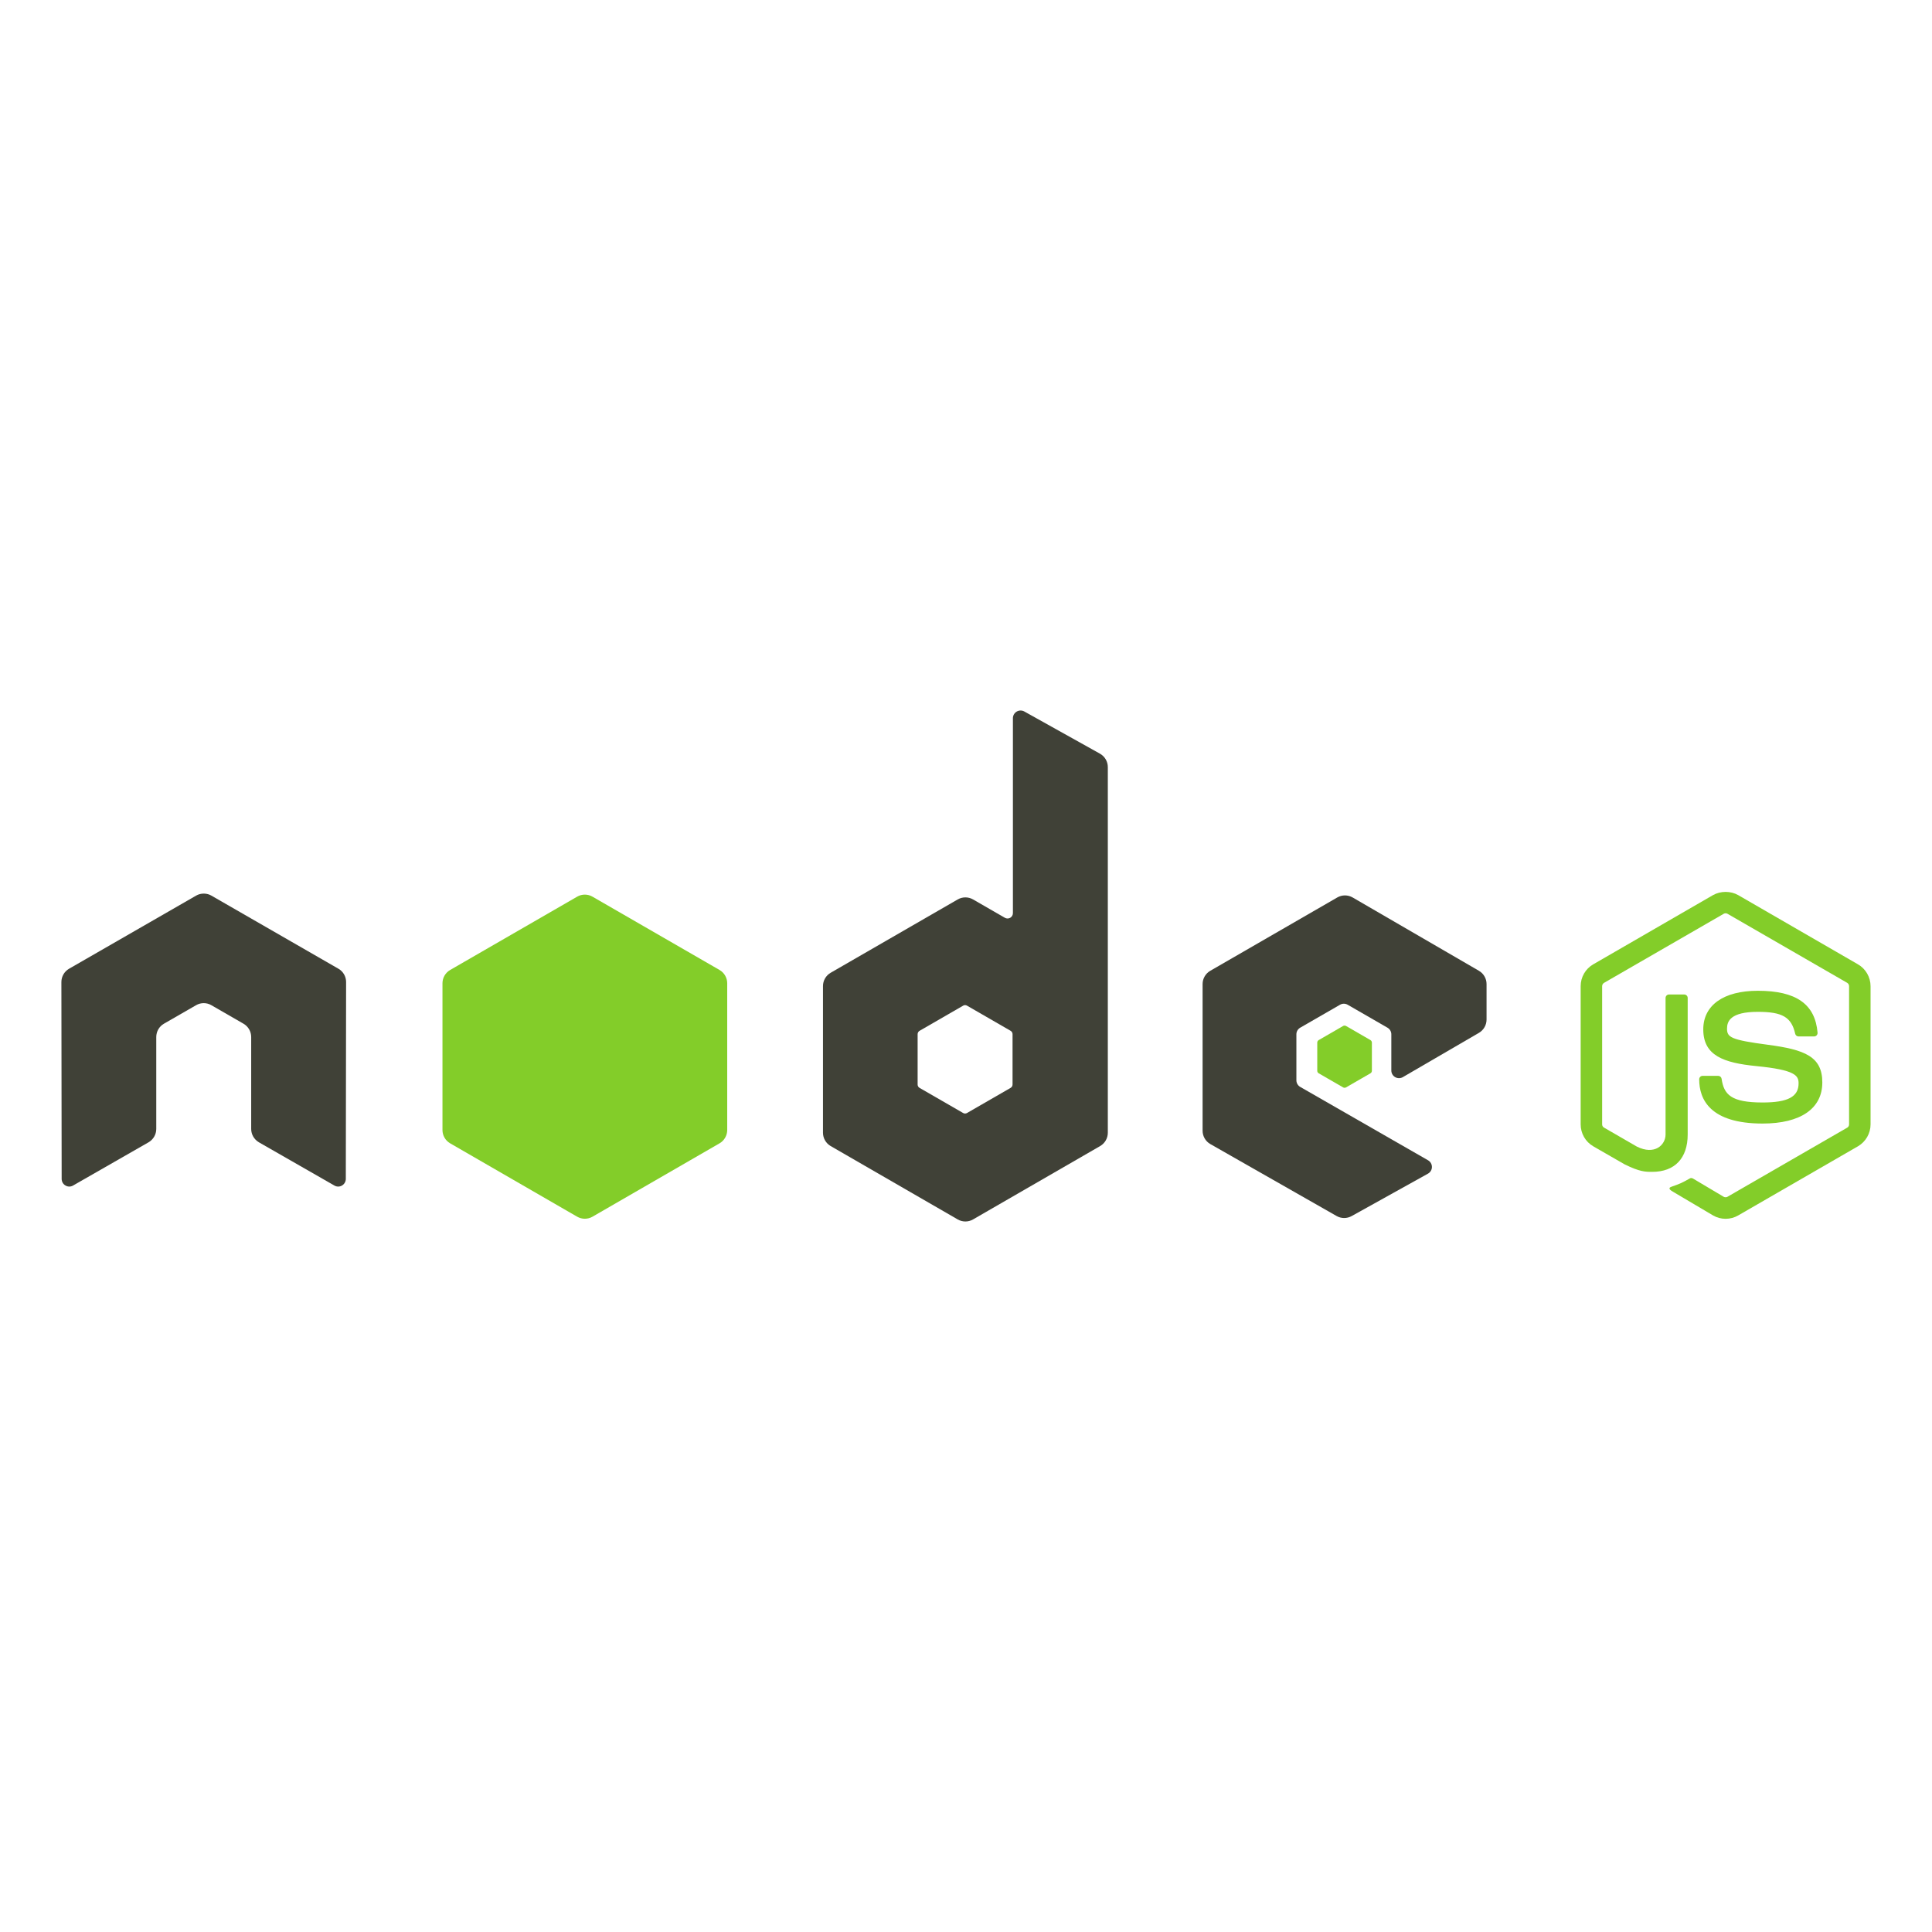
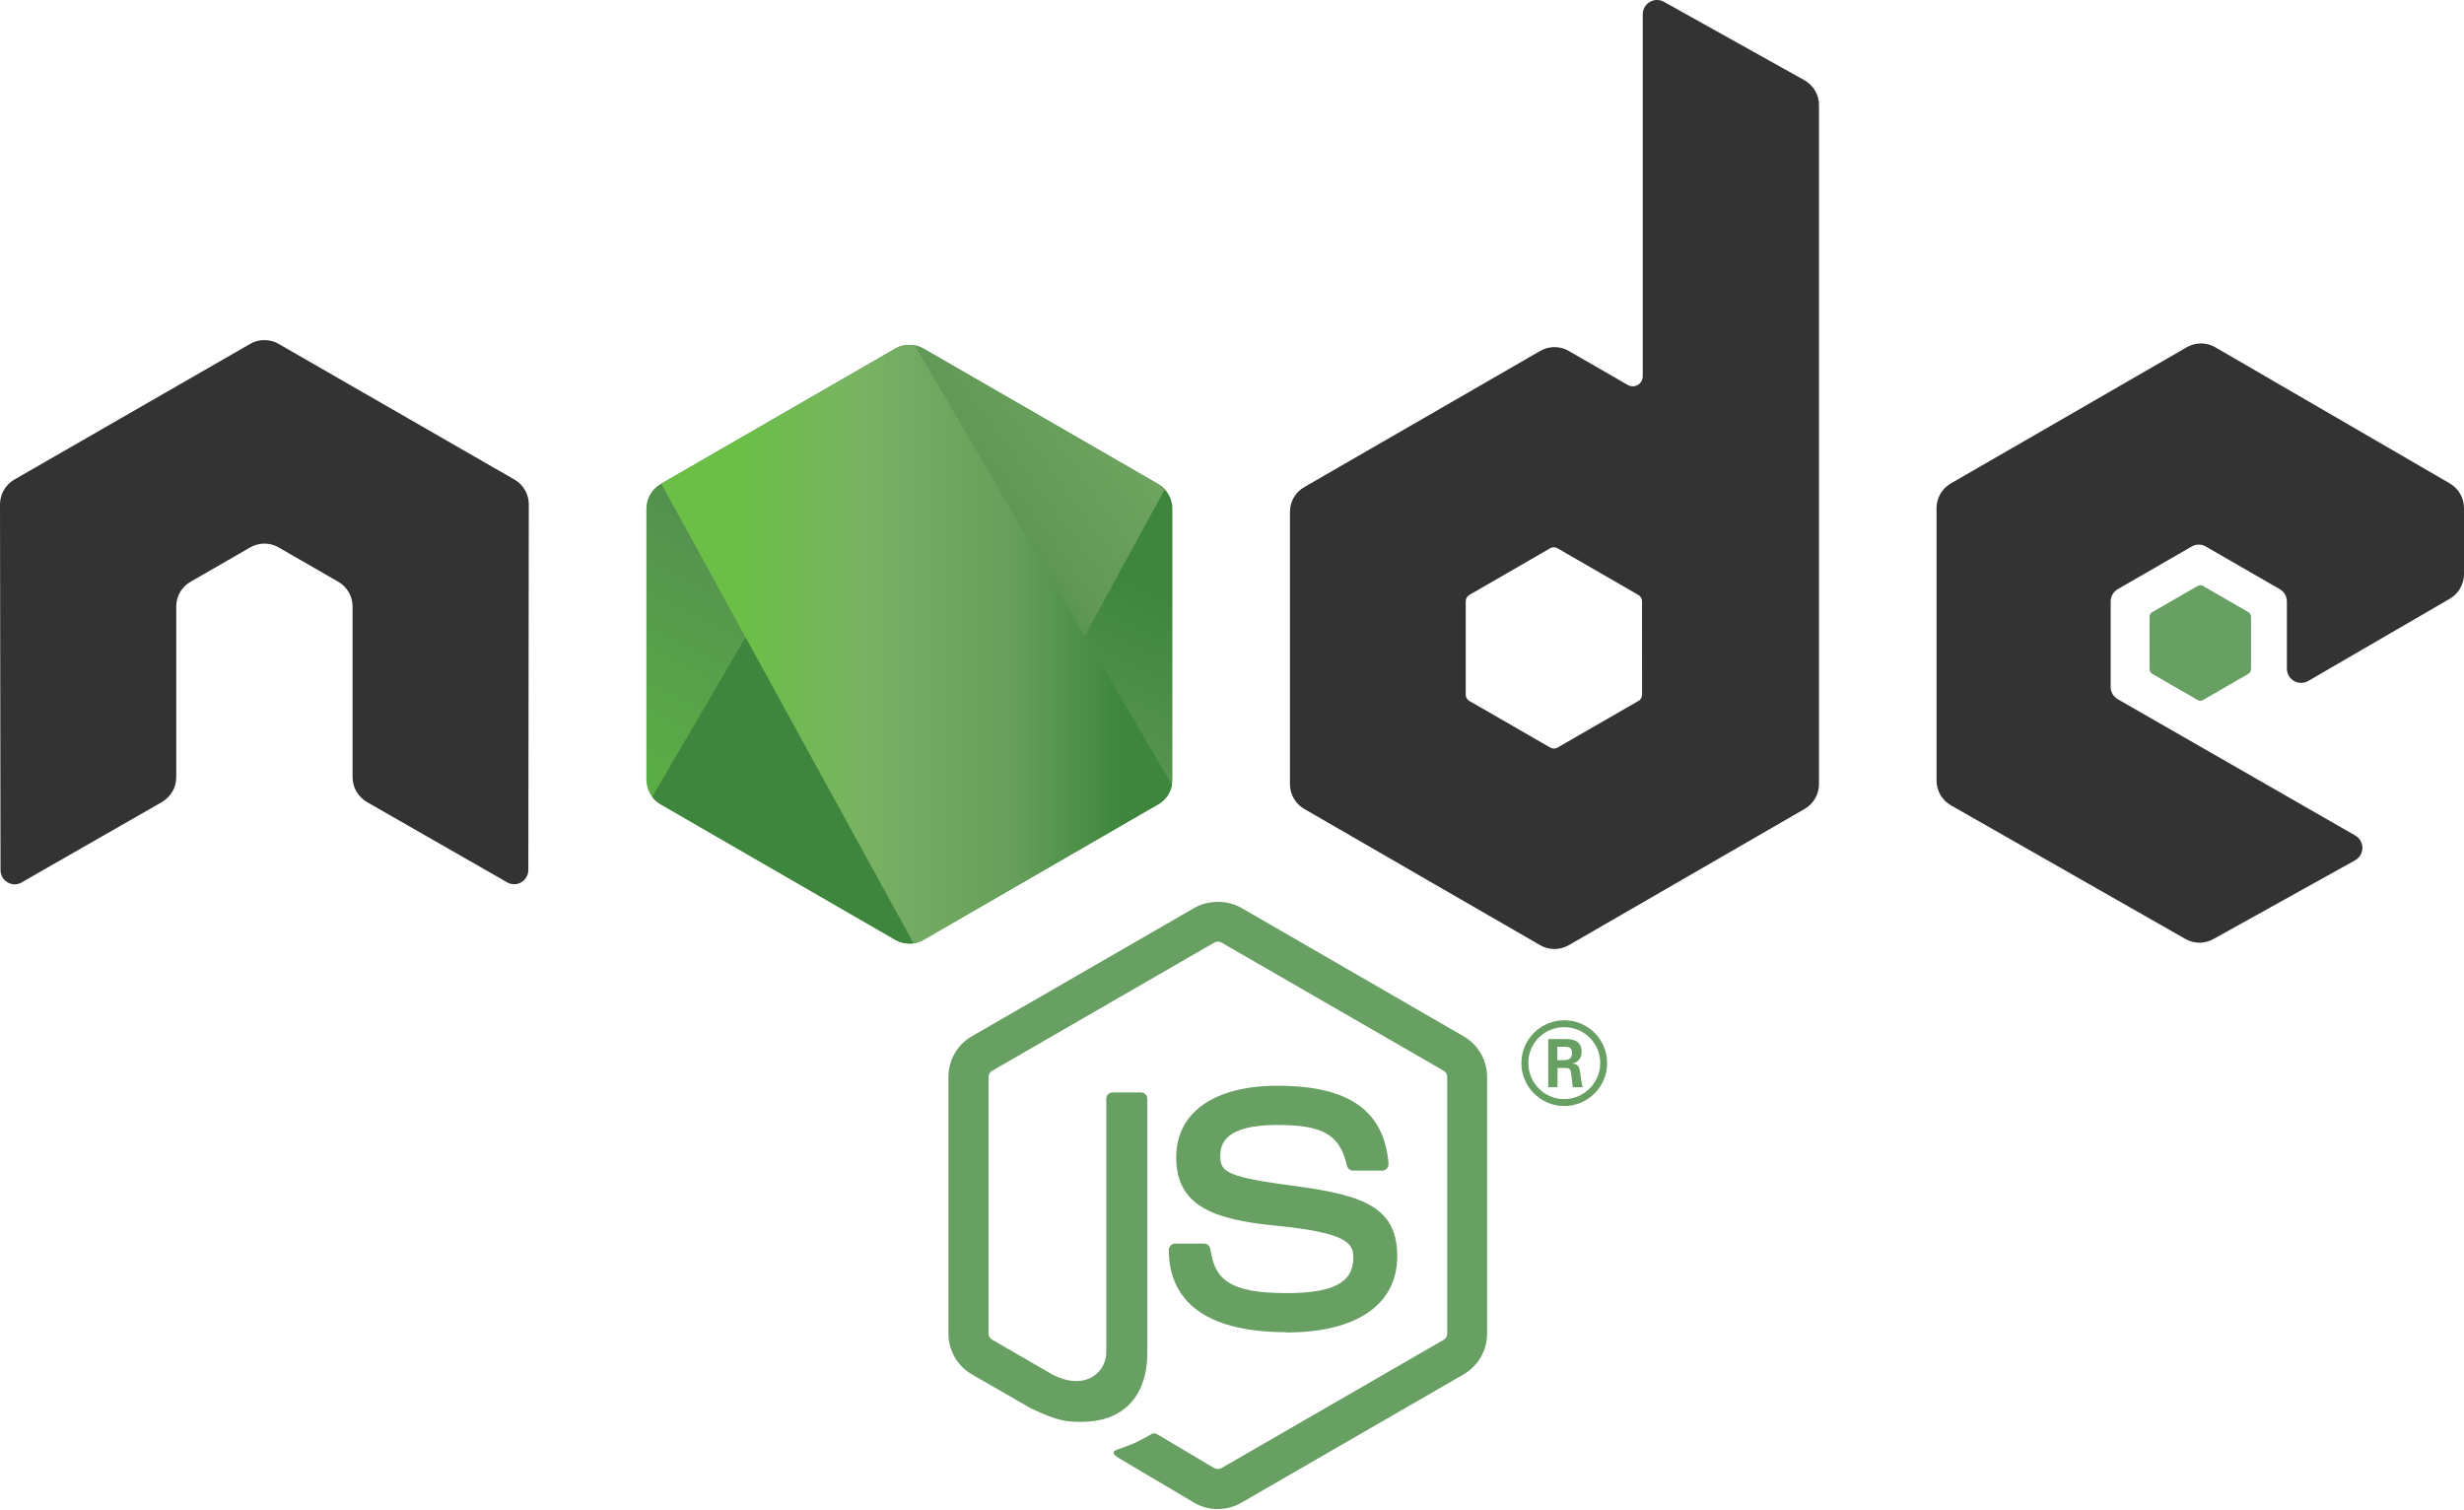
- <svg xmlns="http://www.w3.org/2000/svg" viewBox="0 0 128 128">
-   <path fill="#83CD29" d="M114.325 80.749c-.29 0-.578-.076-.832-.224l-2.65-1.568c-.396-.221-.203-.3-.072-.345.528-.184.635-.227 1.198-.545.059-.033.136-.021.197.015l2.035 1.209c.074.041.179.041.246 0l7.937-4.581c.075-.042.122-.127.122-.215v-9.16c0-.09-.047-.173-.123-.219l-7.934-4.577c-.074-.042-.171-.042-.245 0l-7.933 4.578c-.076.045-.125.131-.125.218v9.16c0 .088.049.171.125.212l2.174 1.257c1.18.589 1.903-.105 1.903-.803v-9.045c0-.127.103-.228.23-.228h1.007c.125 0 .229.101.229.228v9.045c0 1.574-.857 2.477-2.35 2.477-.459 0-.82 0-1.828-.496l-2.081-1.198c-.515-.298-.832-.854-.832-1.448v-9.16c0-.595.317-1.15.832-1.446l7.937-4.587c.502-.283 1.169-.283 1.667 0l7.937 4.587c.514.297.833.852.833 1.446v9.16c0 .595-.319 1.148-.833 1.448l-7.937 4.582c-.252.147-.539.223-.834.223M116.778 74.438c-3.475 0-4.202-1.595-4.202-2.932 0-.126.103-.229.23-.229h1.026c.115 0 .21.082.228.194.154 1.045.617 1.572 2.718 1.572 1.671 0 2.383-.378 2.383-1.266 0-.512-.202-.891-2.8-1.146-2.172-.215-3.515-.694-3.515-2.433 0-1.601 1.35-2.557 3.612-2.557 2.543 0 3.801.883 3.96 2.777.006.064-.017.127-.06.176-.044.045-.104.073-.168.073h-1.031c-.107 0-.201-.075-.223-.179-.248-1.1-.848-1.451-2.479-1.451-1.825 0-2.037.637-2.037 1.112 0 .577.25.745 2.715 1.071 2.439.323 3.598.779 3.598 2.494.001 1.733-1.441 2.724-3.955 2.724" />
-   <path fill="#404137" d="M97.982 68.43c.313-.183.506-.517.506-.88v-2.354c0-.362-.192-.696-.506-.879l-8.364-4.856c-.315-.183-.703-.184-1.019-.002l-8.416 4.859c-.314.182-.508.517-.508.88v9.716c0 .365.196.703.514.884l8.363 4.765c.308.177.686.178.997.006l5.058-2.812c.161-.09.261-.258.262-.44.001-.184-.097-.354-.256-.445l-8.468-4.86c-.159-.091-.256-.259-.256-.44v-3.046c0-.182.097-.349.254-.439l2.637-1.52c.156-.091.35-.091.507 0l2.637 1.52c.158.091.255.258.255.439v2.396c0 .183.097.351.254.441.158.091.352.091.51-.001l5.039-2.932" />
-   <path fill="#83CD29" d="M88.984 67.974c.061-.034.135-.034.195 0l1.615.933c.06.035.097.1.097.169v1.865c0 .07-.037.134-.097.169l-1.615.932c-.06.035-.135.035-.195 0l-1.614-.932c-.061-.035-.098-.099-.098-.169v-1.865c0-.069.037-.134.098-.169l1.614-.933" />
-   <path fill="#404137" d="M67.083 71.854c0 .09-.048.174-.127.22l-2.89 1.666c-.079.046-.176.046-.254 0l-2.89-1.666c-.079-.046-.127-.13-.127-.22v-3.338c0-.09.049-.175.127-.221l2.89-1.668c.079-.047.176-.047.255 0l2.891 1.668c.078.046.126.131.126.221v3.338zm.781-24.716c-.157-.087-.349-.085-.505.006-.155.092-.251.258-.251.438v12.915c0 .126-.068.244-.177.308-.11.063-.246.063-.356 0l-2.108-1.215c-.314-.181-.701-.181-1.015 0l-8.418 4.858c-.315.182-.509.518-.509.881v9.719c0 .363.194.698.508.881l8.418 4.861c.314.182.702.182 1.017 0l8.42-4.861c.314-.183.508-.518.508-.881v-24.227c0-.368-.2-.708-.521-.888l-5.011-2.795" />
-   <path fill="#83CD29" d="M38.238 59.407c.314-.182.702-.182 1.016 0l8.418 4.857c.314.182.508.518.508.881v9.722c0 .363-.194.699-.508.881l-8.417 4.861c-.314.181-.702.181-1.017 0l-8.415-4.861c-.314-.182-.508-.518-.508-.881v-9.723c0-.362.194-.698.508-.88l8.415-4.857" />
-   <path fill="#404137" d="M22.93 65.064c0-.366-.192-.702-.508-.883l-8.415-4.843c-.144-.084-.303-.127-.464-.133h-.087c-.16.006-.32.049-.464.133l-8.416 4.843c-.313.181-.509.517-.509.883l.018 13.04c0 .182.095.351.254.439.156.094.349.094.505 0l5-2.864c.316-.188.509-.519.509-.882v-6.092c0-.364.192-.699.507-.881l2.13-1.226c.158-.093.332-.137.508-.137.174 0 .352.044.507.137l2.128 1.226c.315.182.509.517.509.881v6.092c0 .363.195.696.509.882l5 2.864c.157.094.353.094.508 0 .155-.089.252-.258.252-.439l.019-13.04" />
+ <svg xmlns="http://www.w3.org/2000/svg" width="589.827" height="361.238" version="1.2" viewBox="0 0 442.37 270.929">
+   <defs>
+     <clipPath id="a">
+       <path d="M239.03 226.605l-42.13 24.317c-1.578.91-2.546 2.59-2.546 4.406v48.668c0 1.817.968 3.496 2.546 4.406l42.133 24.336c1.575.907 3.517.907 5.09 0l42.126-24.336c1.57-.91 2.54-2.59 2.54-4.406v-48.668c0-1.816-.97-3.496-2.55-4.406l-42.12-24.317c-.79-.453-1.67-.68-2.55-.68-.88 0-1.76.227-2.55.68" />
+     </clipPath>
+     <linearGradient id="b" x1="-.348" x2="1.251" gradientTransform="rotate(116.114 53.1 202.97) scale(86.48)" gradientUnits="userSpaceOnUse">
+       <stop offset=".3" stop-color="#3E863D" />
+       <stop offset=".5" stop-color="#55934F" />
+       <stop offset=".8" stop-color="#5AAD45" />
+     </linearGradient>
+     <clipPath id="c">
+       <path d="M195.398 307.086c.403.523.907.976 1.5 1.316l36.14 20.875 6.02 3.46c.9.52 1.926.74 2.934.665.336-.027.672-.09 1-.183l44.434-81.36c-.34-.37-.738-.68-1.184-.94l-27.586-15.93-14.582-8.39c-.414-.24-.863-.41-1.32-.53zm0 0" />
+     </clipPath>
+     <linearGradient id="d" x1="-.456" x2=".582" gradientTransform="rotate(-36.46 550.846 -214.337) scale(132.798)" gradientUnits="userSpaceOnUse">
+       <stop offset=".57" stop-color="#3E863D" />
+       <stop offset=".72" stop-color="#619857" />
+       <stop offset="1" stop-color="#76AC64" />
+     </linearGradient>
+     <clipPath id="e">
+       <path d="M241.066 225.953c-.707.07-1.398.29-2.035.652l-42.01 24.247 45.3 82.51c.63-.09 1.25-.3 1.81-.624l42.13-24.336c1.3-.754 2.19-2.03 2.46-3.476l-46.18-78.89c-.34-.067-.68-.102-1.03-.102-.14 0-.28.007-.42.02" />
+     </clipPath>
+     <linearGradient id="f" x1=".043" x2=".984" gradientTransform="translate(192.862 279.652) scale(97.417)" gradientUnits="userSpaceOnUse">
+       <stop offset=".16" stop-color="#6BBF47" />
+       <stop offset=".38" stop-color="#79B461" />
+       <stop offset=".47" stop-color="#75AC64" />
+       <stop offset=".7" stop-color="#659E5A" />
+       <stop offset=".9" stop-color="#3E863D" />
+     </linearGradient>
+   </defs>
+   <path fill="#689f63" d="M218.647 270.93c-1.46 0-2.91-.383-4.19-1.12l-13.337-7.896c-1.992-1.114-1.02-1.508-.363-1.735 2.656-.93 3.195-1.14 6.03-2.75.298-.17.688-.11.993.07l10.246 6.08c.37.2.895.2 1.238 0l39.95-23.06c.37-.21.61-.64.61-1.08v-46.1c0-.46-.24-.87-.618-1.1l-39.934-23.04c-.37-.22-.86-.22-1.23 0l-39.926 23.04c-.387.22-.633.65-.633 1.09v46.1c0 .44.24.86.62 1.07l10.94 6.32c5.94 2.97 9.57-.53 9.57-4.05v-45.5c0-.65.51-1.15 1.16-1.15h5.06c.63 0 1.15.5 1.15 1.15v45.52c0 7.92-4.32 12.47-11.83 12.47-2.31 0-4.13 0-9.21-2.5l-10.48-6.04c-2.59-1.5-4.19-4.3-4.19-7.29v-46.1c0-3 1.6-5.8 4.19-7.28l39.99-23.07c2.53-1.43 5.89-1.43 8.4 0l39.94 23.08c2.58 1.49 4.19 4.28 4.19 7.28v46.1c0 2.99-1.61 5.78-4.19 7.28l-39.94 23.07c-1.28.74-2.73 1.12-4.21 1.12" />
+   <path fill="#689f63" d="M230.987 239.164c-17.48 0-21.145-8.024-21.145-14.754 0-.64.516-1.15 1.157-1.15h5.16c.57 0 1.05.415 1.14.978.78 5.258 3.1 7.91 13.67 7.91 8.42 0 12-1.902 12-6.367 0-2.57-1.02-4.48-14.1-5.76-10.94-1.08-17.7-3.49-17.7-12.24 0-8.06 6.8-12.86 18.19-12.86 12.79 0 19.13 4.44 19.93 13.98.03.33-.09.65-.31.89-.22.23-.53.37-.85.37h-5.19c-.54 0-1.01-.38-1.12-.9-1.25-5.53-4.27-7.3-12.48-7.3-9.19 0-10.26 3.2-10.26 5.6 0 2.91 1.26 3.76 13.66 5.4 12.28 1.63 18.11 3.93 18.11 12.56 0 8.7-7.26 13.69-19.92 13.69m48.66-48.89h1.34c1.1 0 1.31-.77 1.31-1.22 0-1.18-.81-1.18-1.26-1.18h-1.38zm-1.63-3.78h2.97c1.02 0 3.02 0 3.02 2.28 0 1.59-1.02 1.92-1.63 2.12 1.19.08 1.27.86 1.43 1.96.08.69.21 1.88.45 2.28h-1.83c-.05-.4-.33-2.6-.33-2.72-.12-.49-.29-.73-.9-.73h-1.51v3.46h-1.67zm-3.57 4.3c0 3.58 2.89 6.48 6.44 6.48 3.58 0 6.47-2.96 6.47-6.48 0-3.59-2.93-6.44-6.48-6.44-3.5 0-6.44 2.81-6.44 6.43m14.16.03c0 4.24-3.47 7.7-7.7 7.7-4.2 0-7.7-3.42-7.7-7.7 0-4.36 3.58-7.7 7.7-7.7 4.15 0 7.69 3.35 7.69 7.7" />
+   <path fill="#333" fill-rule="evenodd" d="M94.936 90.55c0-1.84-.97-3.53-2.558-4.445l-42.356-24.37c-.715-.42-1.516-.64-2.328-.67h-.438c-.812.03-1.613.25-2.34.67L2.562 86.105C.984 87.025 0 88.715 0 90.555l.093 65.64c0 .91.47 1.76 1.27 2.21.78.48 1.76.48 2.54 0l25.18-14.42c1.59-.946 2.56-2.618 2.56-4.44V108.88c0-1.83.97-3.52 2.555-4.43l10.72-6.174c.796-.46 1.67-.688 2.56-.688.876 0 1.77.226 2.544.687l10.715 6.172c1.586.91 2.56 2.6 2.56 4.43v30.663c0 1.82.983 3.5 2.565 4.44l25.164 14.41c.79.47 1.773.47 2.56 0 .776-.45 1.268-1.3 1.268-2.21zm199.868 34.176c0 .457-.243.88-.64 1.106l-14.548 8.386c-.395.227-.883.227-1.277 0l-14.55-8.386c-.4-.227-.64-.65-.64-1.106V107.93c0-.458.24-.88.63-1.11l14.54-8.4c.4-.23.89-.23 1.29 0l14.55 8.4c.4.23.64.652.64 1.11zM298.734.324c-.794-.442-1.76-.43-2.544.027-.78.46-1.262 1.3-1.262 2.21v65c0 .64-.34 1.23-.894 1.55-.55.32-1.235.32-1.79 0L281.634 63c-1.58-.914-3.526-.914-5.112 0l-42.37 24.453c-1.583.91-2.56 2.6-2.56 4.42v48.92c0 1.83.977 3.51 2.56 4.43l42.37 24.47c1.582.91 3.53.91 5.117 0l42.37-24.48c1.58-.92 2.56-2.6 2.56-4.43V18.863c0-1.856-1.01-3.563-2.63-4.47zm141.093 107.164c1.574-.914 2.543-2.602 2.543-4.422V91.21c0-1.824-.97-3.507-2.547-4.425l-42.1-24.44c-1.59-.92-3.54-.92-5.13 0l-42.36 24.45c-1.59.92-2.56 2.6-2.56 4.43v48.9c0 1.84.99 3.54 2.58 4.45l42.09 23.99c1.55.89 3.45.9 5.02.03l25.46-14.15c.8-.45 1.31-1.3 1.31-2.22 0-.92-.49-1.78-1.29-2.23l-42.62-24.46c-.8-.45-1.29-1.3-1.29-2.21v-15.34c0-.916.48-1.76 1.28-2.216l13.26-7.65c.79-.46 1.76-.46 2.55 0l13.27 7.65c.79.45 1.28 1.3 1.28 2.21v12.06c0 .91.49 1.76 1.28 2.22.79.45 1.77.45 2.56-.01zm0 0" />
+   <path fill="#689f63" fill-rule="evenodd" d="M394.538 105.2c.3-.177.676-.177.98 0l8.13 4.69c.304.176.49.5.49.85v9.39c0 .35-.186.674-.49.85l-8.13 4.69c-.304.177-.68.177-.98 0l-8.125-4.69c-.31-.176-.5-.5-.5-.85v-9.39c0-.35.18-.674.49-.85zm0 0" />
+   <g clip-path="url(#a)" transform="translate(-78.306 -164.016)">
+     <path fill="url(#b)" d="M331.363 246.793l-118.715-58.19-60.87 124.174L270.49 370.97zm0 0" />
+   </g>
+   <g clip-path="url(#c)" transform="translate(-78.306 -164.016)">
+     <path fill="url(#d)" d="M144.07 264.004l83.825 113.453 110.86-81.906-83.83-113.45zm0 0" />
+   </g>
+   <g clip-path="url(#e)" transform="translate(-78.306 -164.016)">
+     <path fill="url(#f)" d="M197.02 225.934v107.43h91.683v-107.43zm0 0" />
+   </g>
</svg>
